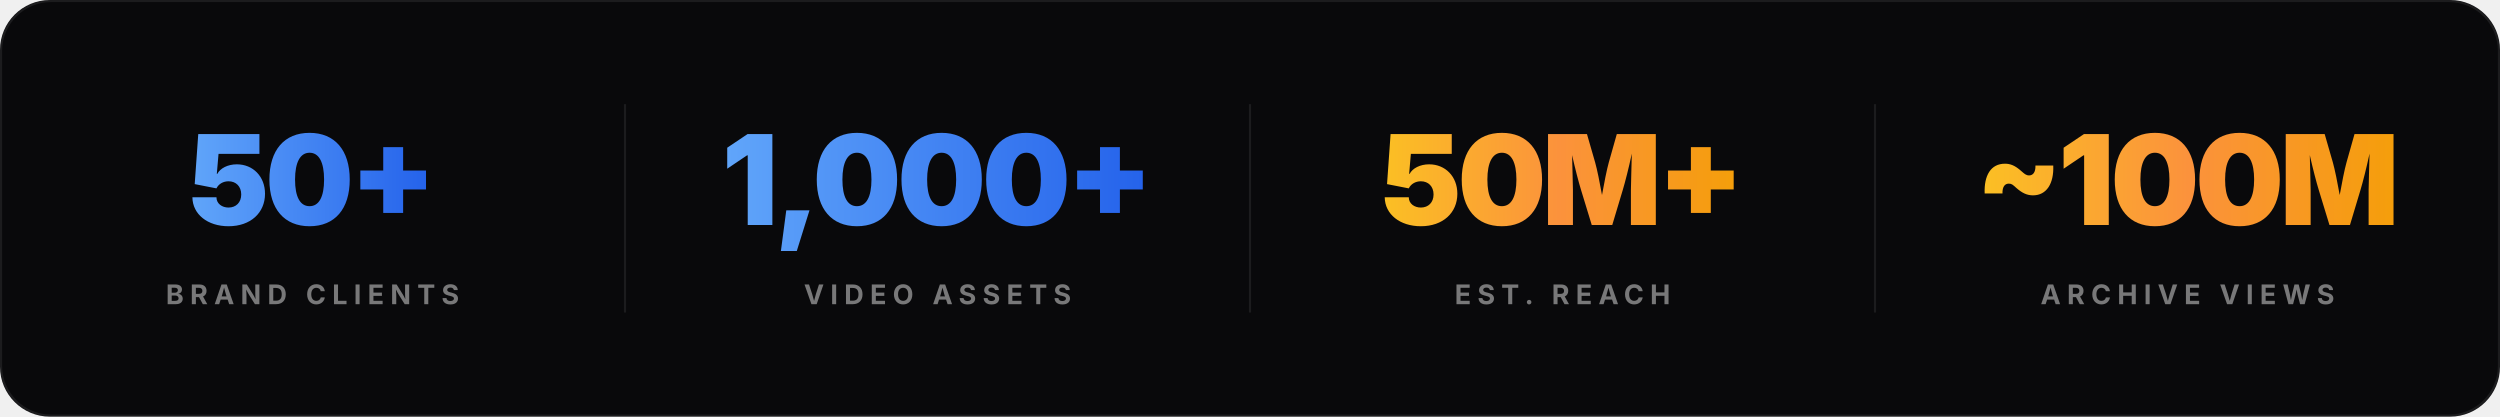
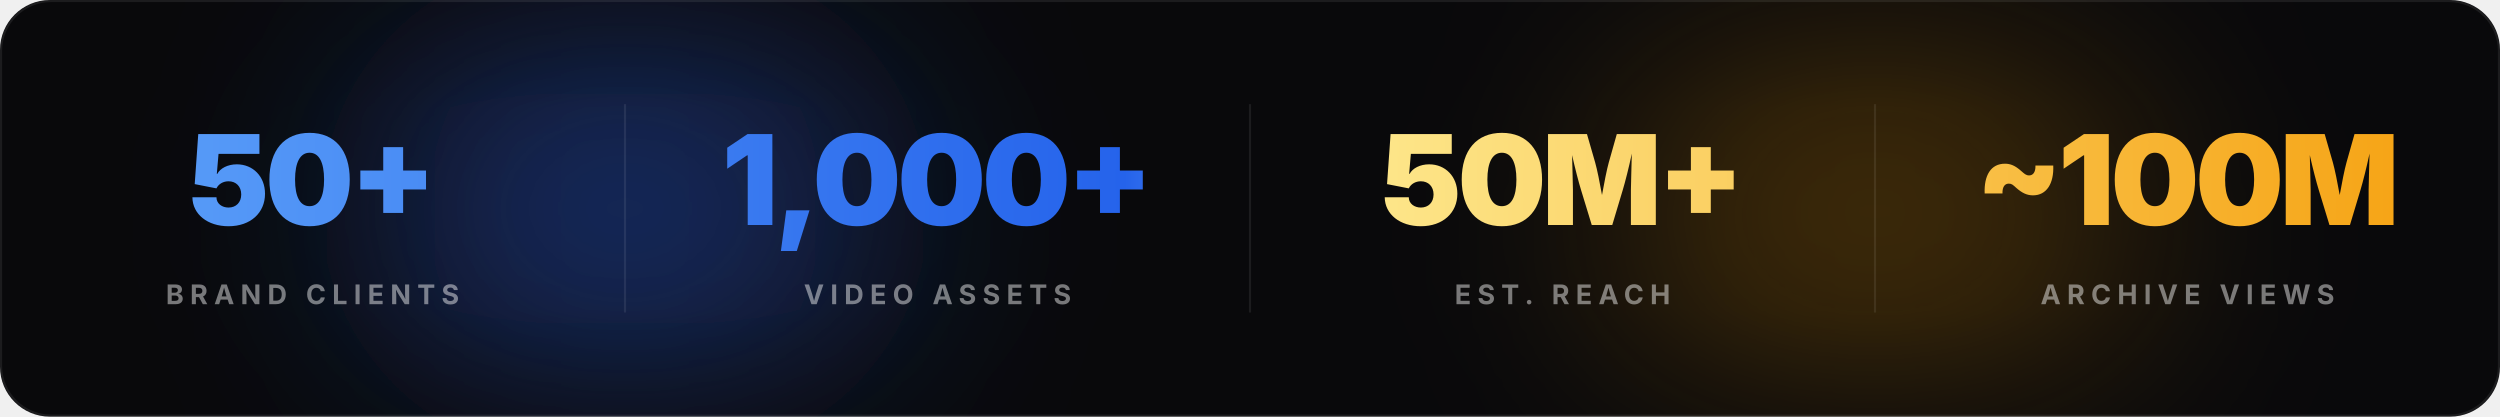
<svg xmlns="http://www.w3.org/2000/svg" width="1200" height="200" viewBox="0 0 1200 200">
  <defs>
-     <linearGradient id="blue" x1="0" x2="1">
+     <linearGradient id="blue" gradientUnits="userSpaceOnUse" x1="0" y1="0" x2="1200" y2="0" spreadMethod="reflect">
+       <stop offset="0" stop-color="#60A5FA" />
+       <stop offset=".45" stop-color="#2563EB" />
+       <stop offset=".55" stop-color="#93C5FD" />
+       <stop offset="1" stop-color="#2563EB" />
+       <animateTransform attributeName="gradientTransform" type="translate" from="0 0" to="2400 0" dur="7s" repeatCount="indefinite" />
+     </linearGradient>
+     <linearGradient id="amber" gradientUnits="userSpaceOnUse" x1="0" y1="0" x2="1200" y2="0" spreadMethod="reflect">
+       <stop offset="0" stop-color="#FBBF24" />
+       <stop offset=".45" stop-color="#FB923C" />
+       <stop offset=".55" stop-color="#FDE68A" />
+       <stop offset="1" stop-color="#F59E0B" />
+       <animateTransform attributeName="gradientTransform" type="translate" from="0 0" to="2400 0" dur="7s" repeatCount="indefinite" />
+     </linearGradient>
+     <linearGradient id="blueS" x1="0" x2="1">
      <stop offset="0" stop-color="#60A5FA" />
      <stop offset="1" stop-color="#2563EB" />
    </linearGradient>
-     <linearGradient id="amber" x1="0" x2="1">
+     <linearGradient id="amberS" x1="0" x2="1">
      <stop offset="0" stop-color="#FBBF24" />
-       <stop offset="0.5" stop-color="#FB923C" />
      <stop offset="1" stop-color="#F59E0B" />
    </linearGradient>
+     <filter id="blur" x="-100%" y="-100%" width="300%" height="300%">
+       <feGaussianBlur stdDeviation="55" />
+     </filter>
+     <filter id="blurS" x="-100%" y="-100%" width="300%" height="300%">
+       <feGaussianBlur stdDeviation="35" />
+     </filter>
+     <pattern id="grid" width="40" height="40" patternUnits="userSpaceOnUse">
+       <path d="M40 0H0V40" fill="none" stroke="#FFFFFF" stroke-opacity="0.035" />
+     </pattern>
+     <clipPath id="clip">
+       <rect width="1200" height="200" rx="24" />
+     </clipPath>
  </defs>
-   <style>.f{font-family:'LINE Seed Sans','Inter','Segoe UI',Helvetica,Arial,sans-serif}</style>
-   <rect width="1200" height="200" rx="24" fill="#09090B" />
-   <rect x="0.5" y="0.5" width="1199" height="199" rx="24" fill="none" stroke="#FFFFFF" stroke-opacity="0.08" />
-   <g class="f" text-anchor="middle">
-     <text x="150" y="108" font-size="60" font-weight="900" letter-spacing="-2" fill="url(#blue)">50+</text>
-     <text x="150" y="146" font-size="13" font-weight="700" letter-spacing="3" fill="#FFFFFF" fill-opacity="0.45">BRAND CLIENTS</text>
-     <line x1="300" y1="50" x2="300" y2="150" stroke="#FFFFFF" stroke-opacity="0.08" />
-     <text x="450" y="108" font-size="60" font-weight="900" letter-spacing="-2" fill="url(#blue)">1,000+</text>
-     <text x="450" y="146" font-size="13" font-weight="700" letter-spacing="3" fill="#FFFFFF" fill-opacity="0.45">VIDEO ASSETS</text>
-     <line x1="600" y1="50" x2="600" y2="150" stroke="#FFFFFF" stroke-opacity="0.08" />
-     <text x="750" y="108" font-size="60" font-weight="900" letter-spacing="-2" fill="url(#amber)">50M+</text>
-     <text x="750" y="146" font-size="13" font-weight="700" letter-spacing="3" fill="#FFFFFF" fill-opacity="0.45">EST. REACH</text>
-     <line x1="900" y1="50" x2="900" y2="150" stroke="#FFFFFF" stroke-opacity="0.08" />
-     <text x="1050" y="108" font-size="60" font-weight="900" letter-spacing="-2" fill="url(#amber)">~100M</text>
-     <text x="1050" y="146" font-size="13" font-weight="700" letter-spacing="3" fill="#FFFFFF" fill-opacity="0.45">ARCHIVE VIEWS</text>
+   <style>
+ .f{font-family:'LINE Seed Sans','Inter','Segoe UI',Helvetica,Arial,sans-serif}
+ @keyframes reveal{0%{opacity:0;filter:blur(14px);transform:translateY(18px)}100%{opacity:1;filter:blur(0);transform:none}}
+ @keyframes driftA{0%{transform:translate(0,0) scale(1)}50%{transform:translate(-140px,60px) scale(1.15)}100%{transform:translate(40px,-30px) scale(.95)}}
+ @keyframes driftB{0%{transform:translate(0,0) scale(1)}50%{transform:translate(160px,-50px) scale(.9)}100%{transform:translate(-60px,30px) scale(1.1)}}
+ @keyframes driftC{0%{transform:translate(0,0)}100%{transform:translate(120px,-40px)}}
+ @keyframes breathe{0%,100%{opacity:.55}50%{opacity:1}}
+ @keyframes ping{0%{transform:scale(1);opacity:.7}100%{transform:scale(3);opacity:0}}
+ @keyframes grow{0%{transform:scaleX(0)}100%{transform:scaleX(1)}}
+ .r{animation:reveal 1.1s cubic-bezier(.2,.7,.2,1) both}
+ .a{animation:driftA 14s ease-in-out infinite alternate}
+ .b{animation:driftB 17s ease-in-out infinite alternate}
+ .c{animation:driftC 11s ease-in-out infinite alternate}
+ .br{animation:breathe 5s ease-in-out infinite}
+ .blob{transform-box:fill-box;transform-origin:center}
+ .ping{transform-box:fill-box;transform-origin:center;animation:ping 2s ease-out infinite}
+ .grow{transform-box:fill-box;transform-origin:left center;animation:grow 1.2s cubic-bezier(.2,.7,.2,1) both}
+ </style>
+   <g clip-path="url(#clip)">
+     <rect width="1200" height="200" fill="#09090B" />
+     <g filter="url(#blur)">
+       <circle class="blob a" cx="300" cy="100" r="120" fill="#2563EB" opacity=".35" />
+       <circle class="blob b" cx="900" cy="110" r="120" fill="#F59E0B" opacity=".22" />
+     </g>
  </g>
+   <rect x=".5" y=".5" width="1199" height="199" rx="24" fill="none" stroke="#FFFFFF" stroke-opacity=".08" />
+   <g class="r" style="animation-delay:0.15s" text-anchor="middle">
+     <text x="150" y="108" class="f" font-size="60" font-weight="900" letter-spacing="-2" fill="url(#blue)">50+</text>
+     <text x="150" y="146" class="f" font-size="13" font-weight="700" letter-spacing="3" fill="#FFFFFF" fill-opacity=".45">BRAND CLIENTS</text>
+   </g>
+   <g class="r" style="animation-delay:0.33s" text-anchor="middle">
+     <text x="450" y="108" class="f" font-size="60" font-weight="900" letter-spacing="-2" fill="url(#blue)">1,000+</text>
+     <text x="450" y="146" class="f" font-size="13" font-weight="700" letter-spacing="3" fill="#FFFFFF" fill-opacity=".45">VIDEO ASSETS</text>
+   </g>
+   <line x1="300" y1="50" x2="300" y2="150" stroke="#FFFFFF" stroke-opacity=".08" />
+   <g class="r" style="animation-delay:0.51s" text-anchor="middle">
+     <text x="750" y="108" class="f" font-size="60" font-weight="900" letter-spacing="-2" fill="url(#amber)">50M+</text>
+     <text x="750" y="146" class="f" font-size="13" font-weight="700" letter-spacing="3" fill="#FFFFFF" fill-opacity=".45">EST. REACH</text>
+   </g>
+   <line x1="600" y1="50" x2="600" y2="150" stroke="#FFFFFF" stroke-opacity=".08" />
+   <g class="r" style="animation-delay:0.69s" text-anchor="middle">
+     <text x="1050" y="108" class="f" font-size="60" font-weight="900" letter-spacing="-2" fill="url(#amber)">~100M</text>
+     <text x="1050" y="146" class="f" font-size="13" font-weight="700" letter-spacing="3" fill="#FFFFFF" fill-opacity=".45">ARCHIVE VIEWS</text>
+   </g>
+   <line x1="900" y1="50" x2="900" y2="150" stroke="#FFFFFF" stroke-opacity=".08" />
</svg>
